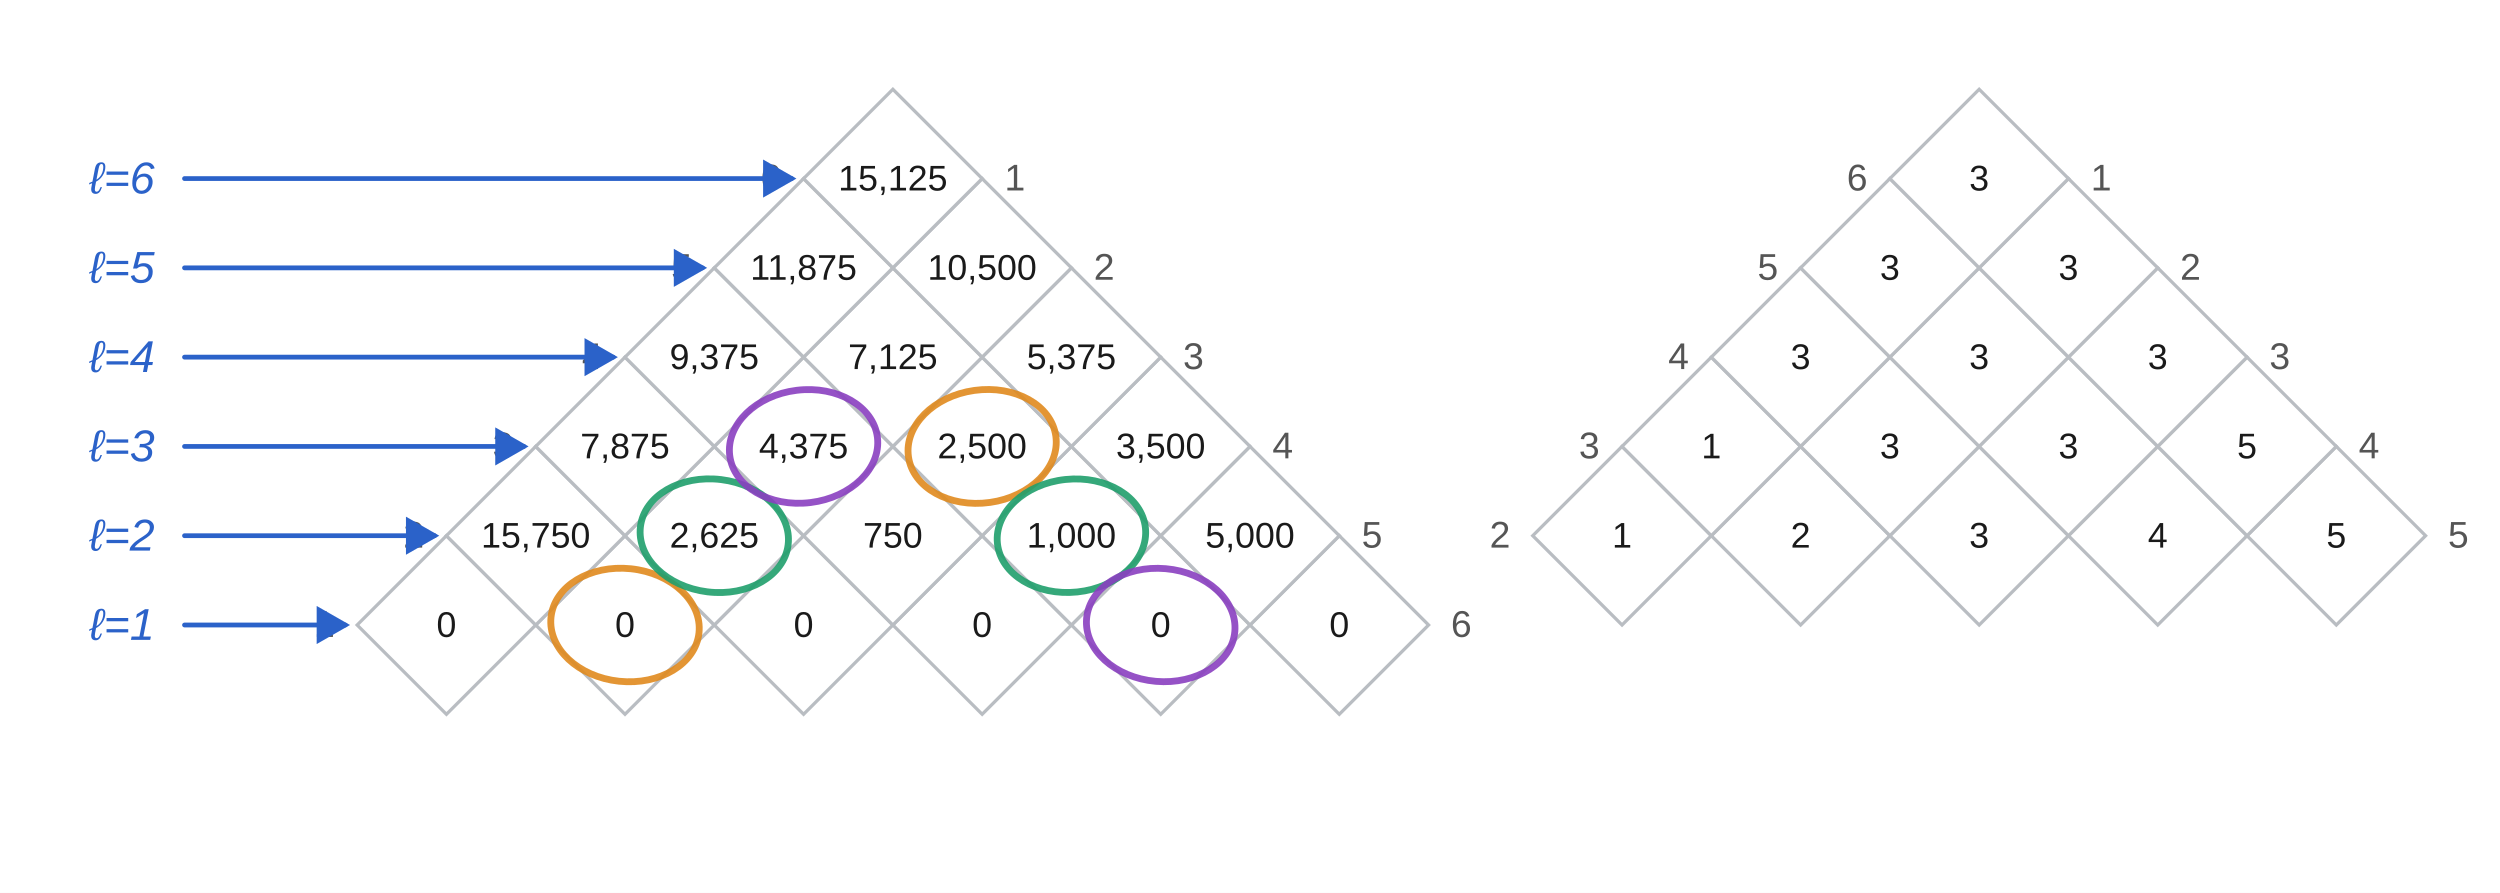
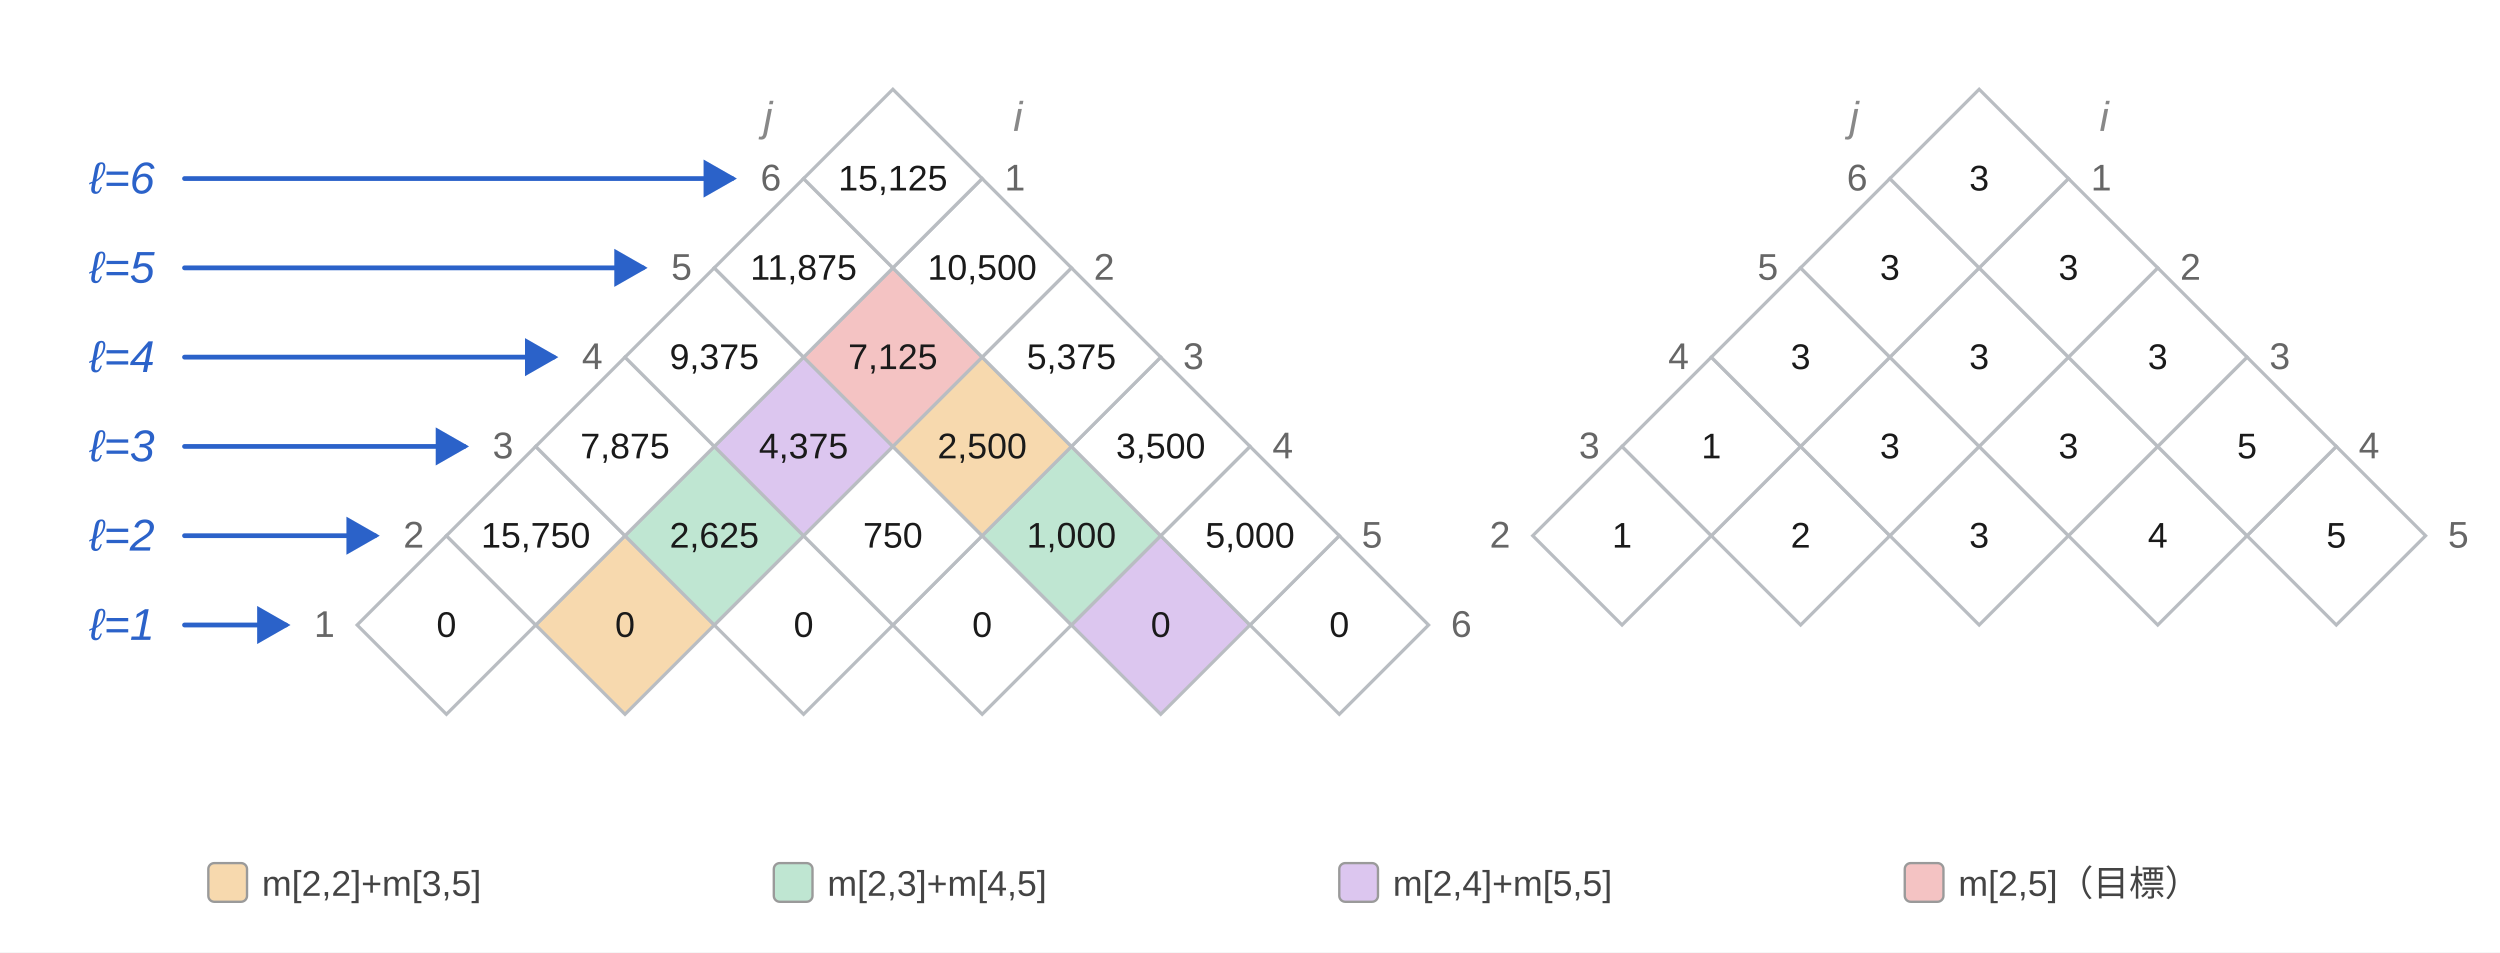
- <svg xmlns="http://www.w3.org/2000/svg" width="840" height="300" viewBox="0 0 840 300" font-family="'Noto Sans TC','Segoe UI',Arial,sans-serif">
-   <rect width="840" height="300" fill="#ffffff" />
+ <svg xmlns="http://www.w3.org/2000/svg" width="840" height="320" viewBox="0 0 840 320" font-family="'Noto Sans TC','Segoe UI',Arial,sans-serif">
  <defs>
    <marker id="hwarr" markerWidth="8" markerHeight="8" refX="6" refY="4" orient="auto">
      <path d="M0,0 L7,4 L0,8 z" fill="#2b62c9" />
    </marker>
  </defs>
+   <rect width="840" height="320" fill="#ffffff" />
  <text x="300" y="44" font-size="17" font-style="italic" text-anchor="middle" fill="#333">m</text>
+   <text x="258" y="44" font-size="14" font-style="italic" text-anchor="middle" fill="#888">j</text>
+   <text x="342" y="44" font-size="14" font-style="italic" text-anchor="middle" fill="#888">i</text>
  <polygon points="150,180 180,210 150,240 120,210" fill="#ffffff" stroke="#b9bdc2" stroke-width="1.1" />
  <text x="150" y="214" font-size="12" text-anchor="middle" fill="#1a1a1a">0</text>
-   <polygon points="210,180 240,210 210,240 180,210" fill="#ffffff" stroke="#b9bdc2" stroke-width="1.1" />
+   <polygon points="210,180 240,210 210,240 180,210" fill="#f7d9ae" stroke="#b9bdc2" stroke-width="1.1" />
  <text x="210" y="214" font-size="12" text-anchor="middle" fill="#1a1a1a">0</text>
  <polygon points="270,180 300,210 270,240 240,210" fill="#ffffff" stroke="#b9bdc2" stroke-width="1.1" />
  <text x="270" y="214" font-size="12" text-anchor="middle" fill="#1a1a1a">0</text>
  <polygon points="330,180 360,210 330,240 300,210" fill="#ffffff" stroke="#b9bdc2" stroke-width="1.1" />
  <text x="330" y="214" font-size="12" text-anchor="middle" fill="#1a1a1a">0</text>
-   <polygon points="390,180 420,210 390,240 360,210" fill="#ffffff" stroke="#b9bdc2" stroke-width="1.1" />
+   <polygon points="390,180 420,210 390,240 360,210" fill="#dcc6ef" stroke="#b9bdc2" stroke-width="1.1" />
  <text x="390" y="214" font-size="12" text-anchor="middle" fill="#1a1a1a">0</text>
  <polygon points="450,180 480,210 450,240 420,210" fill="#ffffff" stroke="#b9bdc2" stroke-width="1.1" />
  <text x="450" y="214" font-size="12" text-anchor="middle" fill="#1a1a1a">0</text>
  <polygon points="180,150 210,180 180,210 150,180" fill="#ffffff" stroke="#b9bdc2" stroke-width="1.1" />
  <text x="180" y="184" font-size="12" text-anchor="middle" fill="#1a1a1a">15,750</text>
-   <polygon points="240,150 270,180 240,210 210,180" fill="#ffffff" stroke="#b9bdc2" stroke-width="1.1" />
+   <polygon points="240,150 270,180 240,210 210,180" fill="#bfe6d2" stroke="#b9bdc2" stroke-width="1.1" />
  <text x="240" y="184" font-size="12" text-anchor="middle" fill="#1a1a1a">2,625</text>
  <polygon points="300,150 330,180 300,210 270,180" fill="#ffffff" stroke="#b9bdc2" stroke-width="1.1" />
  <text x="300" y="184" font-size="12" text-anchor="middle" fill="#1a1a1a">750</text>
-   <polygon points="360,150 390,180 360,210 330,180" fill="#ffffff" stroke="#b9bdc2" stroke-width="1.1" />
+   <polygon points="360,150 390,180 360,210 330,180" fill="#bfe6d2" stroke="#b9bdc2" stroke-width="1.1" />
  <text x="360" y="184" font-size="12" text-anchor="middle" fill="#1a1a1a">1,000</text>
  <polygon points="420,150 450,180 420,210 390,180" fill="#ffffff" stroke="#b9bdc2" stroke-width="1.1" />
  <text x="420" y="184" font-size="12" text-anchor="middle" fill="#1a1a1a">5,000</text>
  <polygon points="210,120 240,150 210,180 180,150" fill="#ffffff" stroke="#b9bdc2" stroke-width="1.1" />
  <text x="210" y="154" font-size="12" text-anchor="middle" fill="#1a1a1a">7,875</text>
-   <polygon points="270,120 300,150 270,180 240,150" fill="#ffffff" stroke="#b9bdc2" stroke-width="1.1" />
+   <polygon points="270,120 300,150 270,180 240,150" fill="#dcc6ef" stroke="#b9bdc2" stroke-width="1.1" />
  <text x="270" y="154" font-size="12" text-anchor="middle" fill="#1a1a1a">4,375</text>
-   <polygon points="330,120 360,150 330,180 300,150" fill="#ffffff" stroke="#b9bdc2" stroke-width="1.1" />
+   <polygon points="330,120 360,150 330,180 300,150" fill="#f7d9ae" stroke="#b9bdc2" stroke-width="1.1" />
  <text x="330" y="154" font-size="12" text-anchor="middle" fill="#1a1a1a">2,500</text>
  <polygon points="390,120 420,150 390,180 360,150" fill="#ffffff" stroke="#b9bdc2" stroke-width="1.1" />
  <text x="390" y="154" font-size="12" text-anchor="middle" fill="#1a1a1a">3,500</text>
  <polygon points="240,90 270,120 240,150 210,120" fill="#ffffff" stroke="#b9bdc2" stroke-width="1.1" />
  <text x="240" y="124" font-size="12" text-anchor="middle" fill="#1a1a1a">9,375</text>
-   <polygon points="300,90 330,120 300,150 270,120" fill="#ffffff" stroke="#b9bdc2" stroke-width="1.1" />
+   <polygon points="300,90 330,120 300,150 270,120" fill="#f4c3c3" stroke="#b9bdc2" stroke-width="1.1" />
  <text x="300" y="124" font-size="12" text-anchor="middle" fill="#1a1a1a">7,125</text>
  <polygon points="360,90 390,120 360,150 330,120" fill="#ffffff" stroke="#b9bdc2" stroke-width="1.1" />
  <text x="360" y="124" font-size="12" text-anchor="middle" fill="#1a1a1a">5,375</text>
  <polygon points="270,60 300,90 270,120 240,90" fill="#ffffff" stroke="#b9bdc2" stroke-width="1.1" />
  <text x="270" y="94" font-size="12" text-anchor="middle" fill="#1a1a1a">11,875</text>
  <polygon points="330,60 360,90 330,120 300,90" fill="#ffffff" stroke="#b9bdc2" stroke-width="1.1" />
  <text x="330" y="94" font-size="12" text-anchor="middle" fill="#1a1a1a">10,500</text>
  <polygon points="300,30 330,60 300,90 270,60" fill="#ffffff" stroke="#b9bdc2" stroke-width="1.1" />
  <text x="300" y="64" font-size="12" text-anchor="middle" fill="#1a1a1a">15,125</text>
-   <text x="109" y="214" font-size="12.5" text-anchor="middle" fill="#555">1</text>
-   <text x="139" y="184" font-size="12.5" text-anchor="middle" fill="#555">2</text>
-   <text x="169" y="154" font-size="12.5" text-anchor="middle" fill="#555">3</text>
-   <text x="199" y="124" font-size="12.5" text-anchor="middle" fill="#555">4</text>
-   <text x="229" y="94" font-size="12.5" text-anchor="middle" fill="#555">5</text>
-   <text x="259" y="64" font-size="12.5" text-anchor="middle" fill="#555">6</text>
-   <text x="491" y="214" font-size="12.5" text-anchor="middle" fill="#555">6</text>
-   <text x="461" y="184" font-size="12.5" text-anchor="middle" fill="#555">5</text>
-   <text x="431" y="154" font-size="12.5" text-anchor="middle" fill="#555">4</text>
-   <text x="401" y="124" font-size="12.5" text-anchor="middle" fill="#555">3</text>
-   <text x="371" y="94" font-size="12.5" text-anchor="middle" fill="#555">2</text>
-   <text x="341" y="64" font-size="12.5" text-anchor="middle" fill="#555">1</text>
+   <text x="109" y="214" font-size="12.5" text-anchor="middle" fill="#666">1</text>
+   <text x="491" y="214" font-size="12.5" text-anchor="middle" fill="#666">6</text>
+   <text x="139" y="184" font-size="12.5" text-anchor="middle" fill="#666">2</text>
+   <text x="461" y="184" font-size="12.5" text-anchor="middle" fill="#666">5</text>
+   <text x="169" y="154" font-size="12.5" text-anchor="middle" fill="#666">3</text>
+   <text x="431" y="154" font-size="12.5" text-anchor="middle" fill="#666">4</text>
+   <text x="199" y="124" font-size="12.5" text-anchor="middle" fill="#666">4</text>
+   <text x="401" y="124" font-size="12.5" text-anchor="middle" fill="#666">3</text>
+   <text x="229" y="94" font-size="12.5" text-anchor="middle" fill="#666">5</text>
+   <text x="371" y="94" font-size="12.5" text-anchor="middle" fill="#666">2</text>
+   <text x="259" y="64" font-size="12.5" text-anchor="middle" fill="#666">6</text>
+   <text x="341" y="64" font-size="12.5" text-anchor="middle" fill="#666">1</text>
  <text x="665" y="44" font-size="17" font-style="italic" text-anchor="middle" fill="#333">s</text>
+   <text x="623" y="44" font-size="14" font-style="italic" text-anchor="middle" fill="#888">j</text>
+   <text x="707" y="44" font-size="14" font-style="italic" text-anchor="middle" fill="#888">i</text>
  <polygon points="545,150 575,180 545,210 515,180" fill="#ffffff" stroke="#b9bdc2" stroke-width="1.1" />
  <text x="545" y="184" font-size="12" text-anchor="middle" fill="#1a1a1a">1</text>
  <polygon points="605,150 635,180 605,210 575,180" fill="#ffffff" stroke="#b9bdc2" stroke-width="1.1" />
  <text x="605" y="184" font-size="12" text-anchor="middle" fill="#1a1a1a">2</text>
  <polygon points="665,150 695,180 665,210 635,180" fill="#ffffff" stroke="#b9bdc2" stroke-width="1.1" />
  <text x="665" y="184" font-size="12" text-anchor="middle" fill="#1a1a1a">3</text>
  <polygon points="725,150 755,180 725,210 695,180" fill="#ffffff" stroke="#b9bdc2" stroke-width="1.1" />
  <text x="725" y="184" font-size="12" text-anchor="middle" fill="#1a1a1a">4</text>
  <polygon points="785,150 815,180 785,210 755,180" fill="#ffffff" stroke="#b9bdc2" stroke-width="1.1" />
  <text x="785" y="184" font-size="12" text-anchor="middle" fill="#1a1a1a">5</text>
  <polygon points="575,120 605,150 575,180 545,150" fill="#ffffff" stroke="#b9bdc2" stroke-width="1.1" />
  <text x="575" y="154" font-size="12" text-anchor="middle" fill="#1a1a1a">1</text>
  <polygon points="635,120 665,150 635,180 605,150" fill="#ffffff" stroke="#b9bdc2" stroke-width="1.1" />
  <text x="635" y="154" font-size="12" text-anchor="middle" fill="#1a1a1a">3</text>
  <polygon points="695,120 725,150 695,180 665,150" fill="#ffffff" stroke="#b9bdc2" stroke-width="1.1" />
  <text x="695" y="154" font-size="12" text-anchor="middle" fill="#1a1a1a">3</text>
  <polygon points="755,120 785,150 755,180 725,150" fill="#ffffff" stroke="#b9bdc2" stroke-width="1.1" />
  <text x="755" y="154" font-size="12" text-anchor="middle" fill="#1a1a1a">5</text>
  <polygon points="605,90 635,120 605,150 575,120" fill="#ffffff" stroke="#b9bdc2" stroke-width="1.1" />
  <text x="605" y="124" font-size="12" text-anchor="middle" fill="#1a1a1a">3</text>
  <polygon points="665,90 695,120 665,150 635,120" fill="#ffffff" stroke="#b9bdc2" stroke-width="1.1" />
  <text x="665" y="124" font-size="12" text-anchor="middle" fill="#1a1a1a">3</text>
  <polygon points="725,90 755,120 725,150 695,120" fill="#ffffff" stroke="#b9bdc2" stroke-width="1.1" />
  <text x="725" y="124" font-size="12" text-anchor="middle" fill="#1a1a1a">3</text>
  <polygon points="635,60 665,90 635,120 605,90" fill="#ffffff" stroke="#b9bdc2" stroke-width="1.1" />
  <text x="635" y="94" font-size="12" text-anchor="middle" fill="#1a1a1a">3</text>
  <polygon points="695,60 725,90 695,120 665,90" fill="#ffffff" stroke="#b9bdc2" stroke-width="1.1" />
  <text x="695" y="94" font-size="12" text-anchor="middle" fill="#1a1a1a">3</text>
  <polygon points="665,30 695,60 665,90 635,60" fill="#ffffff" stroke="#b9bdc2" stroke-width="1.1" />
  <text x="665" y="64" font-size="12" text-anchor="middle" fill="#1a1a1a">3</text>
-   <text x="504" y="184" font-size="12.5" text-anchor="middle" fill="#555">2</text>
-   <text x="534" y="154" font-size="12.5" text-anchor="middle" fill="#555">3</text>
-   <text x="564" y="124" font-size="12.5" text-anchor="middle" fill="#555">4</text>
-   <text x="594" y="94" font-size="12.5" text-anchor="middle" fill="#555">5</text>
-   <text x="624" y="64" font-size="12.5" text-anchor="middle" fill="#555">6</text>
-   <text x="826" y="184" font-size="12.5" text-anchor="middle" fill="#555">5</text>
-   <text x="796" y="154" font-size="12.5" text-anchor="middle" fill="#555">4</text>
-   <text x="766" y="124" font-size="12.5" text-anchor="middle" fill="#555">3</text>
-   <text x="736" y="94" font-size="12.5" text-anchor="middle" fill="#555">2</text>
-   <text x="706" y="64" font-size="12.5" text-anchor="middle" fill="#555">1</text>
-   <g stroke-linecap="round">
-     <text x="30" y="215" font-size="15" font-style="italic" fill="#2b62c9">ℓ=1</text>
-     <path d="M62 210 L116 210" fill="none" stroke="#2b62c9" stroke-width="1.6" marker-end="url(#hwarr)" />
-     <text x="30" y="185" font-size="15" font-style="italic" fill="#2b62c9">ℓ=2</text>
-     <path d="M62 180 L146 180" fill="none" stroke="#2b62c9" stroke-width="1.6" marker-end="url(#hwarr)" />
-     <text x="30" y="155" font-size="15" font-style="italic" fill="#2b62c9">ℓ=3</text>
-     <path d="M62 150 L176 150" fill="none" stroke="#2b62c9" stroke-width="1.6" marker-end="url(#hwarr)" />
-     <text x="30" y="125" font-size="15" font-style="italic" fill="#2b62c9">ℓ=4</text>
-     <path d="M62 120 L206 120" fill="none" stroke="#2b62c9" stroke-width="1.6" marker-end="url(#hwarr)" />
-     <text x="30" y="95" font-size="15" font-style="italic" fill="#2b62c9">ℓ=5</text>
-     <path d="M62 90 L236 90" fill="none" stroke="#2b62c9" stroke-width="1.6" marker-end="url(#hwarr)" />
-     <text x="30" y="65" font-size="15" font-style="italic" fill="#2b62c9">ℓ=6</text>
-     <path d="M62 60 L266 60" fill="none" stroke="#2b62c9" stroke-width="1.6" marker-end="url(#hwarr)" />
-   </g>
-   <ellipse cx="330" cy="150" rx="25" ry="19" fill="none" stroke="#e08a1e" stroke-width="2.3" transform="rotate(-8 330 150)" opacity="0.9" />
-   <ellipse cx="210" cy="210" rx="25" ry="19" fill="none" stroke="#e08a1e" stroke-width="2.3" transform="rotate(6 210 210)" opacity="0.9" />
-   <ellipse cx="240" cy="180" rx="25" ry="19" fill="none" stroke="#1f9e6b" stroke-width="2.3" transform="rotate(7 240 180)" opacity="0.9" />
-   <ellipse cx="360" cy="180" rx="25" ry="19" fill="none" stroke="#1f9e6b" stroke-width="2.3" transform="rotate(-6 360 180)" opacity="0.9" />
-   <ellipse cx="270" cy="150" rx="25" ry="19" fill="none" stroke="#8a3fc0" stroke-width="2.3" transform="rotate(-7 270 150)" opacity="0.9" />
-   <ellipse cx="390" cy="210" rx="25" ry="19" fill="none" stroke="#8a3fc0" stroke-width="2.3" transform="rotate(5 390 210)" opacity="0.9" />
+   <text x="504" y="184" font-size="12.5" text-anchor="middle" fill="#666">2</text>
+   <text x="826" y="184" font-size="12.5" text-anchor="middle" fill="#666">5</text>
+   <text x="534" y="154" font-size="12.5" text-anchor="middle" fill="#666">3</text>
+   <text x="796" y="154" font-size="12.5" text-anchor="middle" fill="#666">4</text>
+   <text x="564" y="124" font-size="12.5" text-anchor="middle" fill="#666">4</text>
+   <text x="766" y="124" font-size="12.5" text-anchor="middle" fill="#666">3</text>
+   <text x="594" y="94" font-size="12.5" text-anchor="middle" fill="#666">5</text>
+   <text x="736" y="94" font-size="12.5" text-anchor="middle" fill="#666">2</text>
+   <text x="624" y="64" font-size="12.5" text-anchor="middle" fill="#666">6</text>
+   <text x="706" y="64" font-size="12.5" text-anchor="middle" fill="#666">1</text>
+   <text x="30" y="215" font-size="15" font-style="italic" fill="#2b62c9">ℓ=1</text>
+   <path d="M62 210 L96 210" fill="none" stroke="#2b62c9" stroke-width="1.6" stroke-linecap="round" marker-end="url(#hwarr)" />
+   <text x="30" y="185" font-size="15" font-style="italic" fill="#2b62c9">ℓ=2</text>
+   <path d="M62 180 L126 180" fill="none" stroke="#2b62c9" stroke-width="1.6" stroke-linecap="round" marker-end="url(#hwarr)" />
+   <text x="30" y="155" font-size="15" font-style="italic" fill="#2b62c9">ℓ=3</text>
+   <path d="M62 150 L156 150" fill="none" stroke="#2b62c9" stroke-width="1.6" stroke-linecap="round" marker-end="url(#hwarr)" />
+   <text x="30" y="125" font-size="15" font-style="italic" fill="#2b62c9">ℓ=4</text>
+   <path d="M62 120 L186 120" fill="none" stroke="#2b62c9" stroke-width="1.6" stroke-linecap="round" marker-end="url(#hwarr)" />
+   <text x="30" y="95" font-size="15" font-style="italic" fill="#2b62c9">ℓ=5</text>
+   <path d="M62 90 L216 90" fill="none" stroke="#2b62c9" stroke-width="1.6" stroke-linecap="round" marker-end="url(#hwarr)" />
+   <text x="30" y="65" font-size="15" font-style="italic" fill="#2b62c9">ℓ=6</text>
+   <path d="M62 60 L246 60" fill="none" stroke="#2b62c9" stroke-width="1.6" stroke-linecap="round" marker-end="url(#hwarr)" />
+   <rect x="70" y="290" width="13" height="13" rx="2" fill="#f7d9ae" stroke="#9a9a9a" stroke-width="0.8" />
+   <text x="88" y="301" font-size="12" fill="#444">m[2,2]+m[3,5]</text>
+   <rect x="260" y="290" width="13" height="13" rx="2" fill="#bfe6d2" stroke="#9a9a9a" stroke-width="0.8" />
+   <text x="278" y="301" font-size="12" fill="#444">m[2,3]+m[4,5]</text>
+   <rect x="450" y="290" width="13" height="13" rx="2" fill="#dcc6ef" stroke="#9a9a9a" stroke-width="0.8" />
+   <text x="468" y="301" font-size="12" fill="#444">m[2,4]+m[5,5]</text>
+   <rect x="640" y="290" width="13" height="13" rx="2" fill="#f4c3c3" stroke="#9a9a9a" stroke-width="0.8" />
+   <text x="658" y="301" font-size="12" fill="#444">m[2,5]（目標）</text>
</svg>
